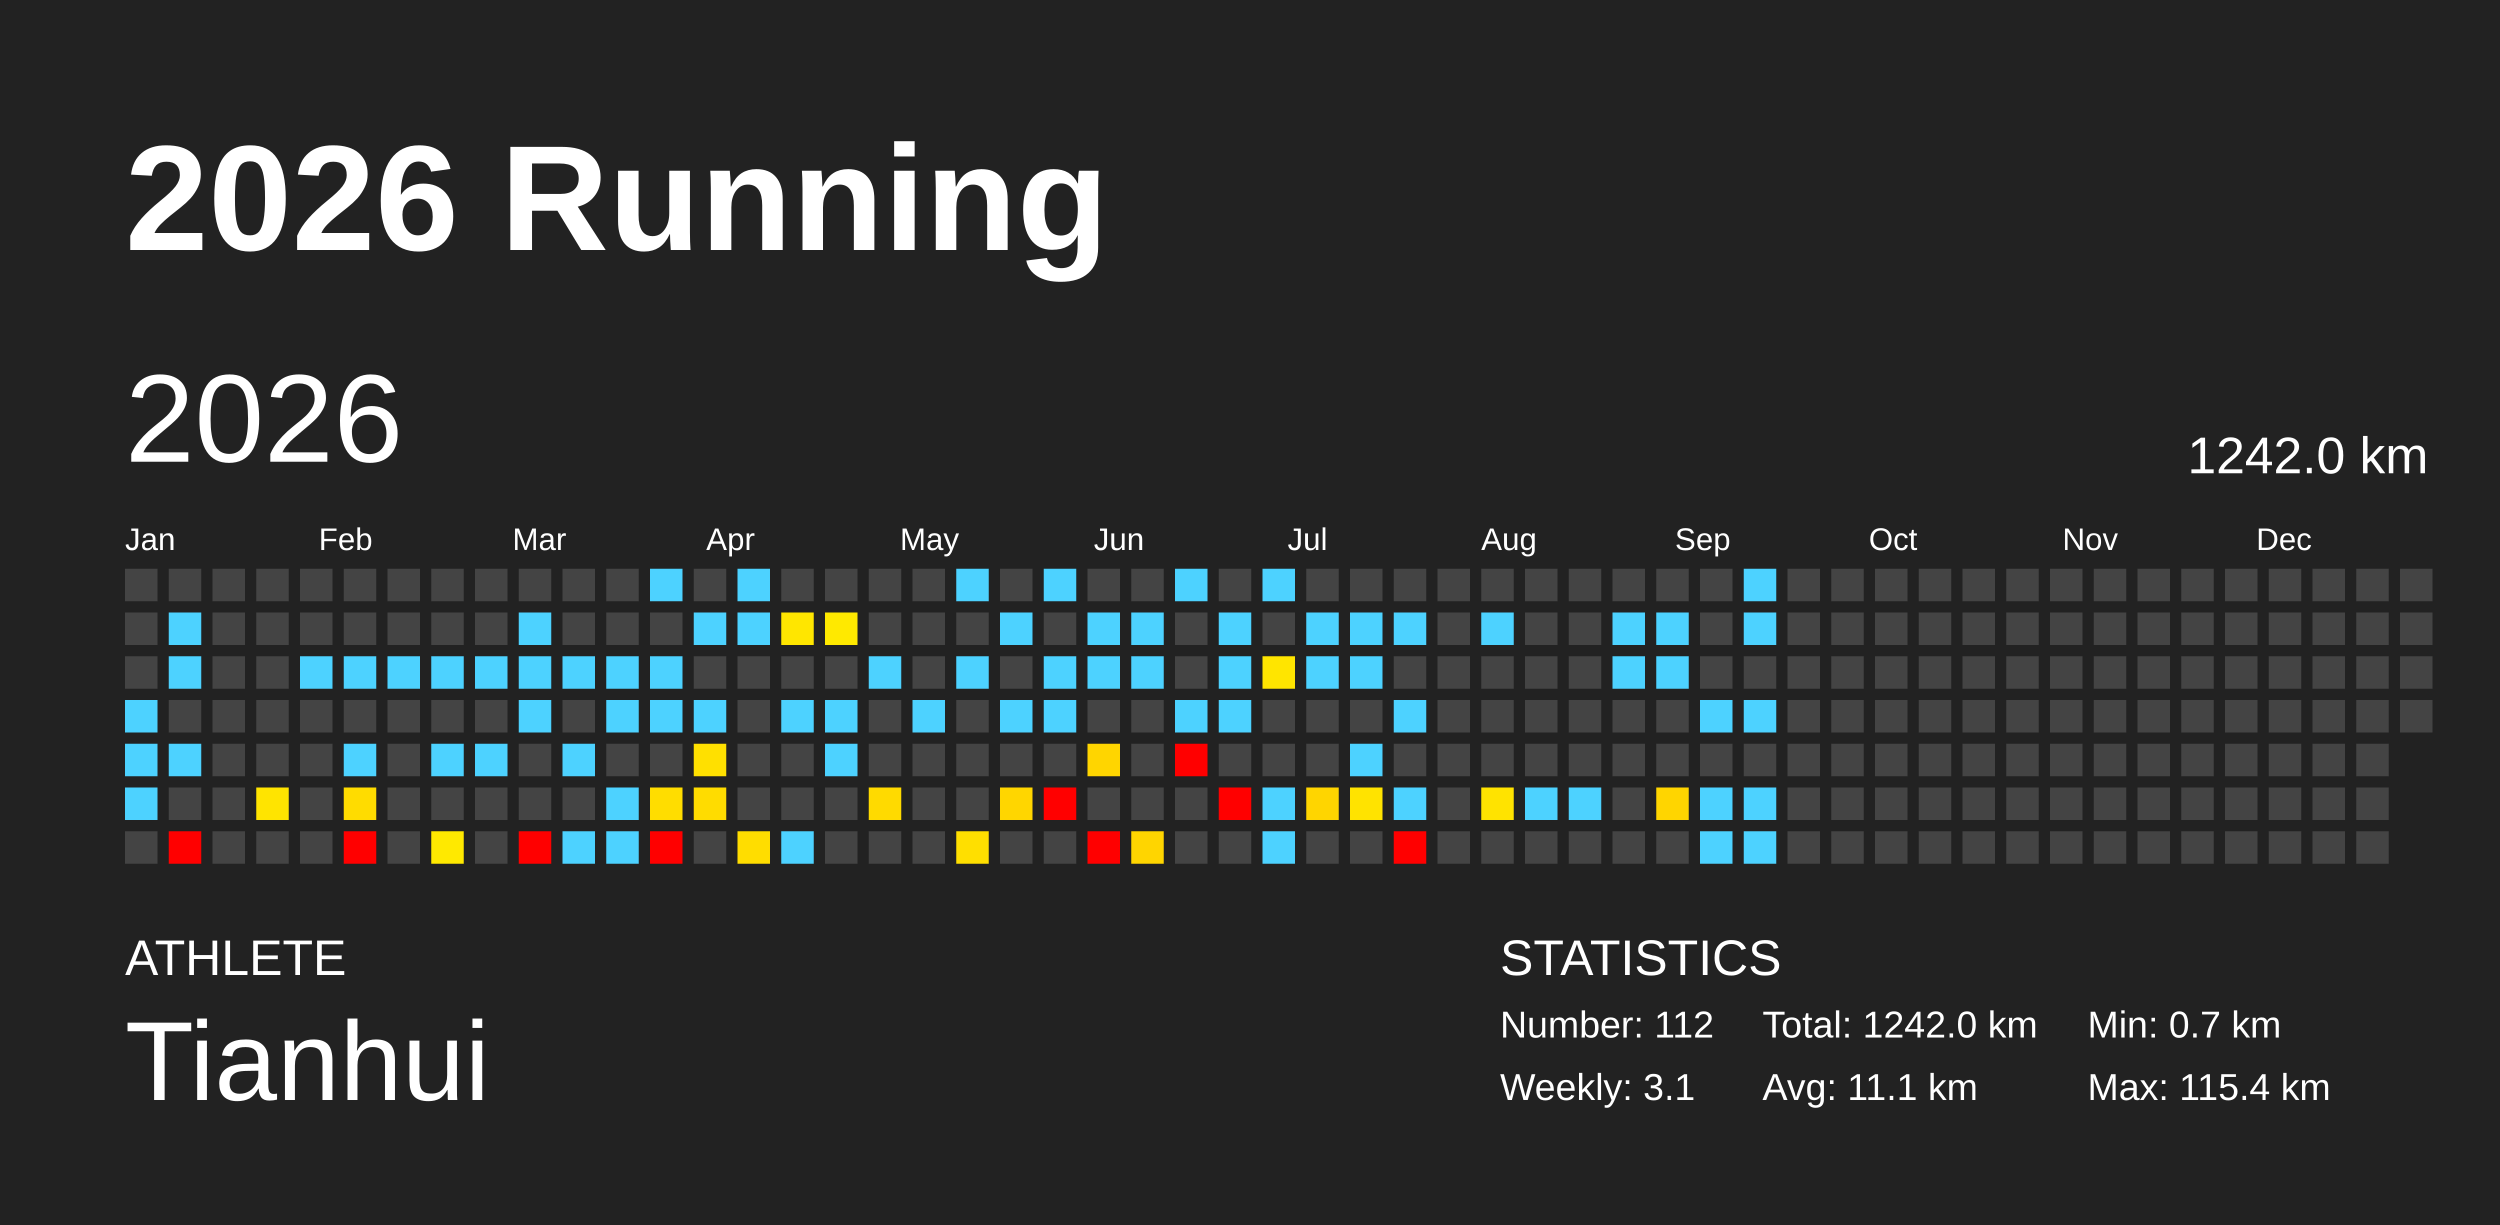
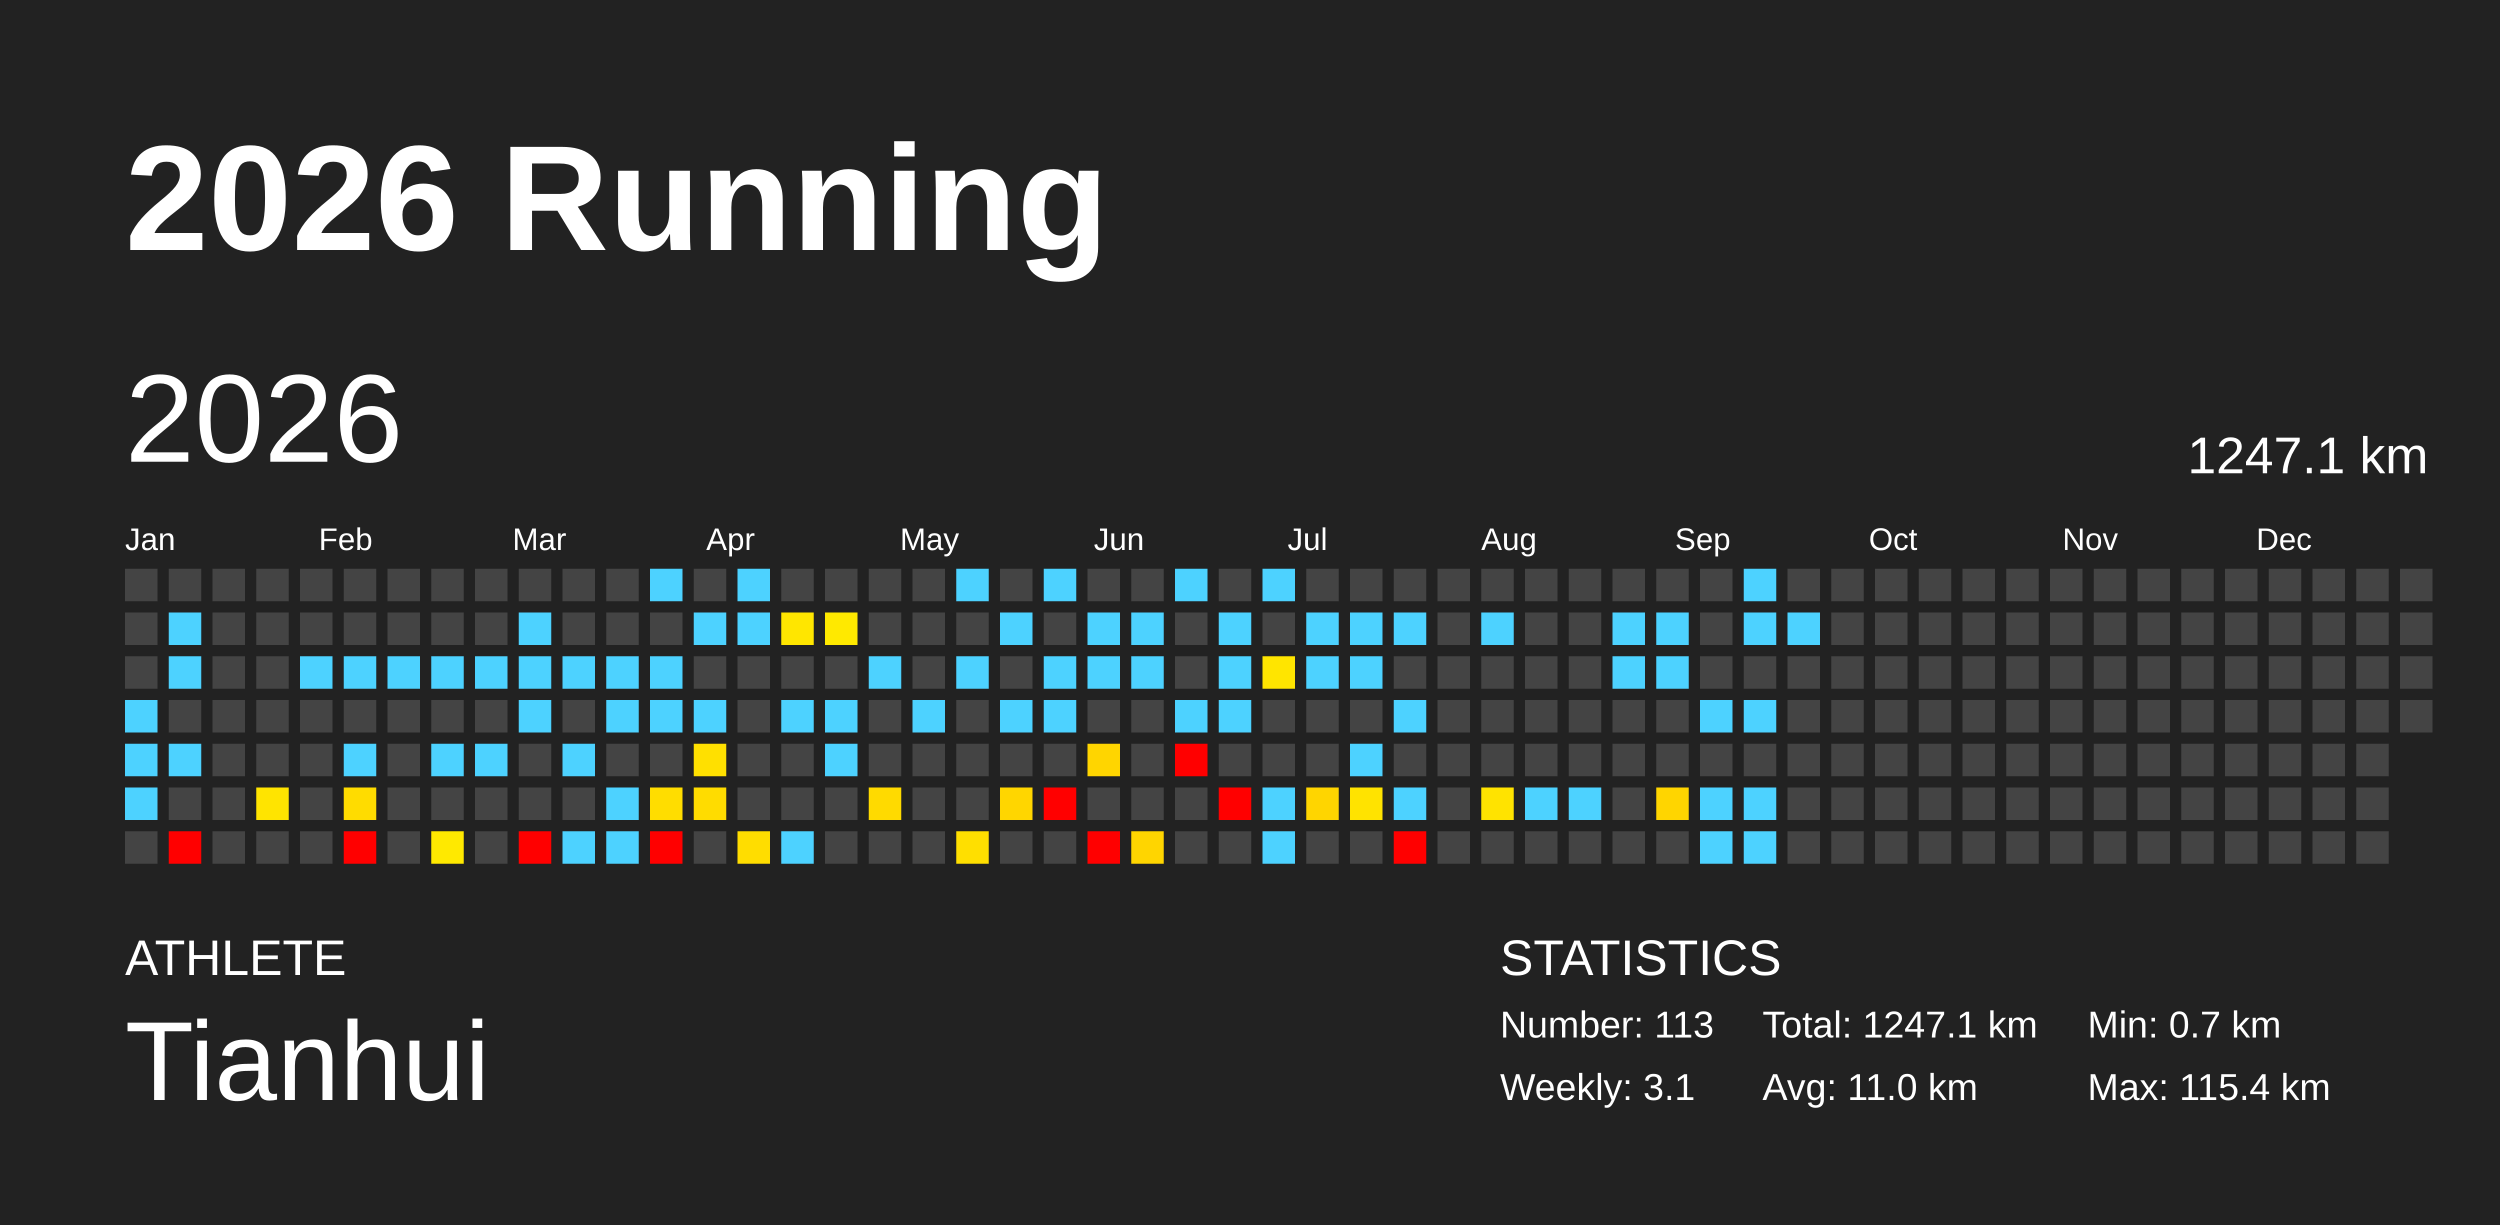
<svg xmlns="http://www.w3.org/2000/svg" baseProfile="full" height="98mm" version="1.1" viewBox="0,0,200,98" width="200mm">
  <defs />
  <rect fill="#222222" height="98" width="200" x="0" y="0" />
  <text fill="#FFFFFF" style="font-size:12px; font-family:Arial; font-weight:bold;" x="10" y="20">2026 Running</text>
  <text fill="#FFFFFF" style="font-size:4px; font-family:Arial" x="10" y="78">ATHLETE</text>
  <text fill="#FFFFFF" style="font-size:9px; font-family:Arial" x="10" y="88">Tianhui</text>
  <text fill="#FFFFFF" style="font-size:4px; font-family:Arial" x="120" y="78">STATISTICS</text>
-   <text fill="#FFFFFF" style="font-size:3px; font-family:Arial" x="120" y="83">Number: 112</text>
+   <text fill="#FFFFFF" style="font-size:3px; font-family:Arial" x="120" y="83">Number: 113</text>
  <text fill="#FFFFFF" style="font-size:3px; font-family:Arial" x="120" y="88">Weekly: 3.1</text>
-   <text fill="#FFFFFF" style="font-size:3px; font-family:Arial" x="141" y="83">Total: 1242.0 km</text>
-   <text fill="#FFFFFF" style="font-size:3px; font-family:Arial" x="141" y="88">Avg: 11.1 km</text>
+   <text fill="#FFFFFF" style="font-size:3px; font-family:Arial" x="141" y="83">Total: 1247.1 km</text>
+   <text fill="#FFFFFF" style="font-size:3px; font-family:Arial" x="141" y="88">Avg: 11.0 km</text>
  <text fill="#FFFFFF" style="font-size:3px; font-family:Arial" x="167" y="83">Min: 0.7 km</text>
  <text fill="#FFFFFF" style="font-size:3px; font-family:Arial" x="167" y="88">Max: 115.4 km</text>
  <text dominant-baseline="hanging" fill="#FFFFFF" style="font-size:10.0px; font-family:Arial;" x="10" y="30">2026</text>
-   <text dominant-baseline="hanging" fill="#FFFFFF" style="font-size:4.125px; font-family:Arial;" x="175" y="35">1242.0 km</text>
+   <text dominant-baseline="hanging" fill="#FFFFFF" style="font-size:4.125px; font-family:Arial;" x="175" y="35">1247.1 km</text>
  <text fill="#FFFFFF" style="font-size:2.5px; font-family:Arial" x="10.0" y="44">Jan</text>
  <text fill="#FFFFFF" style="font-size:2.5px; font-family:Arial" x="25.5" y="44">Feb</text>
  <text fill="#FFFFFF" style="font-size:2.5px; font-family:Arial" x="41.0" y="44">Mar</text>
  <text fill="#FFFFFF" style="font-size:2.5px; font-family:Arial" x="56.5" y="44">Apr</text>
  <text fill="#FFFFFF" style="font-size:2.5px; font-family:Arial" x="72.0" y="44">May</text>
  <text fill="#FFFFFF" style="font-size:2.5px; font-family:Arial" x="87.5" y="44">Jun</text>
  <text fill="#FFFFFF" style="font-size:2.5px; font-family:Arial" x="103.0" y="44">Jul</text>
  <text fill="#FFFFFF" style="font-size:2.5px; font-family:Arial" x="118.5" y="44">Aug</text>
  <text fill="#FFFFFF" style="font-size:2.5px; font-family:Arial" x="134.0" y="44">Sep</text>
  <text fill="#FFFFFF" style="font-size:2.5px; font-family:Arial" x="149.5" y="44">Oct</text>
  <text fill="#FFFFFF" style="font-size:2.5px; font-family:Arial" x="165.0" y="44">Nov</text>
  <text fill="#FFFFFF" style="font-size:2.5px; font-family:Arial" x="180.5" y="44">Dec</text>
  <rect fill="#444444" height="2.6" width="2.6" x="10.0" y="45.5" />
  <rect fill="#444444" height="2.6" width="2.6" x="10.0" y="49.0" />
  <rect fill="#444444" height="2.6" width="2.6" x="10.0" y="52.5" />
  <rect fill="#4dd2ff" height="2.6" width="2.6" x="10.0" y="56.0" />
  <rect fill="#4dd2ff" height="2.6" width="2.6" x="10.0" y="59.5" />
  <rect fill="#4dd2ff" height="2.6" width="2.6" x="10.0" y="63.0" />
  <rect fill="#444444" height="2.6" width="2.6" x="10.0" y="66.5" />
  <rect fill="#444444" height="2.6" width="2.6" x="13.5" y="45.5" />
  <rect fill="#4dd2ff" height="2.6" width="2.6" x="13.5" y="49.0" />
  <rect fill="#4dd2ff" height="2.6" width="2.6" x="13.5" y="52.5" />
  <rect fill="#444444" height="2.6" width="2.6" x="13.5" y="56.0" />
  <rect fill="#4dd2ff" height="2.6" width="2.6" x="13.5" y="59.5" />
  <rect fill="#444444" height="2.6" width="2.6" x="13.5" y="63.0" />
  <rect fill="red" height="2.6" width="2.6" x="13.5" y="66.5" />
  <rect fill="#444444" height="2.6" width="2.6" x="17.0" y="45.5" />
  <rect fill="#444444" height="2.6" width="2.6" x="17.0" y="49.0" />
  <rect fill="#444444" height="2.6" width="2.6" x="17.0" y="52.5" />
  <rect fill="#444444" height="2.6" width="2.6" x="17.0" y="56.0" />
  <rect fill="#444444" height="2.6" width="2.6" x="17.0" y="59.5" />
  <rect fill="#444444" height="2.6" width="2.6" x="17.0" y="63.0" />
  <rect fill="#444444" height="2.6" width="2.6" x="17.0" y="66.5" />
  <rect fill="#444444" height="2.6" width="2.6" x="20.5" y="45.5" />
  <rect fill="#444444" height="2.6" width="2.6" x="20.5" y="49.0" />
  <rect fill="#444444" height="2.6" width="2.6" x="20.5" y="52.5" />
  <rect fill="#444444" height="2.6" width="2.6" x="20.5" y="56.0" />
  <rect fill="#444444" height="2.6" width="2.6" x="20.5" y="59.5" />
  <rect fill="#ffe400" height="2.6" width="2.6" x="20.5" y="63.0" />
  <rect fill="#444444" height="2.6" width="2.6" x="20.5" y="66.5" />
  <rect fill="#444444" height="2.6" width="2.6" x="24.0" y="45.5" />
  <rect fill="#444444" height="2.6" width="2.6" x="24.0" y="49.0" />
  <rect fill="#4dd2ff" height="2.6" width="2.6" x="24.0" y="52.5" />
  <rect fill="#444444" height="2.6" width="2.6" x="24.0" y="56.0" />
  <rect fill="#444444" height="2.6" width="2.6" x="24.0" y="59.5" />
  <rect fill="#444444" height="2.6" width="2.6" x="24.0" y="63.0" />
  <rect fill="#444444" height="2.6" width="2.6" x="24.0" y="66.5" />
  <rect fill="#444444" height="2.6" width="2.6" x="27.5" y="45.5" />
  <rect fill="#444444" height="2.6" width="2.6" x="27.5" y="49.0" />
  <rect fill="#4dd2ff" height="2.6" width="2.6" x="27.5" y="52.5" />
  <rect fill="#444444" height="2.6" width="2.6" x="27.5" y="56.0" />
  <rect fill="#4dd2ff" height="2.6" width="2.6" x="27.5" y="59.5" />
  <rect fill="#ffdc00" height="2.6" width="2.6" x="27.5" y="63.0" />
  <rect fill="red" height="2.6" width="2.6" x="27.5" y="66.5" />
  <rect fill="#444444" height="2.6" width="2.6" x="31.0" y="45.5" />
  <rect fill="#444444" height="2.6" width="2.6" x="31.0" y="49.0" />
  <rect fill="#4dd2ff" height="2.6" width="2.6" x="31.0" y="52.5" />
  <rect fill="#444444" height="2.6" width="2.6" x="31.0" y="56.0" />
  <rect fill="#444444" height="2.6" width="2.6" x="31.0" y="59.5" />
  <rect fill="#444444" height="2.6" width="2.6" x="31.0" y="63.0" />
  <rect fill="#444444" height="2.6" width="2.6" x="31.0" y="66.5" />
  <rect fill="#444444" height="2.6" width="2.6" x="34.5" y="45.5" />
  <rect fill="#444444" height="2.6" width="2.6" x="34.5" y="49.0" />
  <rect fill="#4dd2ff" height="2.6" width="2.6" x="34.5" y="52.5" />
  <rect fill="#444444" height="2.6" width="2.6" x="34.5" y="56.0" />
  <rect fill="#4dd2ff" height="2.6" width="2.6" x="34.5" y="59.5" />
  <rect fill="#444444" height="2.6" width="2.6" x="34.5" y="63.0" />
  <rect fill="#ffe900" height="2.6" width="2.6" x="34.5" y="66.5" />
  <rect fill="#444444" height="2.6" width="2.6" x="38.0" y="45.5" />
  <rect fill="#444444" height="2.6" width="2.6" x="38.0" y="49.0" />
  <rect fill="#4dd2ff" height="2.6" width="2.6" x="38.0" y="52.5" />
  <rect fill="#444444" height="2.6" width="2.6" x="38.0" y="56.0" />
  <rect fill="#4dd2ff" height="2.6" width="2.6" x="38.0" y="59.5" />
  <rect fill="#444444" height="2.6" width="2.6" x="38.0" y="63.0" />
  <rect fill="#444444" height="2.6" width="2.6" x="38.0" y="66.5" />
  <rect fill="#444444" height="2.6" width="2.6" x="41.5" y="45.5" />
  <rect fill="#4dd2ff" height="2.6" width="2.6" x="41.5" y="49.0" />
  <rect fill="#4dd2ff" height="2.6" width="2.6" x="41.5" y="52.5" />
  <rect fill="#4dd2ff" height="2.6" width="2.6" x="41.5" y="56.0" />
  <rect fill="#444444" height="2.6" width="2.6" x="41.5" y="59.5" />
  <rect fill="#444444" height="2.6" width="2.6" x="41.5" y="63.0" />
  <rect fill="red" height="2.6" width="2.6" x="41.5" y="66.5" />
  <rect fill="#444444" height="2.6" width="2.6" x="45.0" y="45.5" />
  <rect fill="#444444" height="2.6" width="2.6" x="45.0" y="49.0" />
  <rect fill="#4dd2ff" height="2.6" width="2.6" x="45.0" y="52.5" />
  <rect fill="#444444" height="2.6" width="2.6" x="45.0" y="56.0" />
  <rect fill="#4dd2ff" height="2.6" width="2.6" x="45.0" y="59.5" />
  <rect fill="#444444" height="2.6" width="2.6" x="45.0" y="63.0" />
  <rect fill="#4dd2ff" height="2.6" width="2.6" x="45.0" y="66.5" />
  <rect fill="#444444" height="2.6" width="2.6" x="48.5" y="45.5" />
  <rect fill="#444444" height="2.6" width="2.6" x="48.5" y="49.0" />
  <rect fill="#4dd2ff" height="2.6" width="2.6" x="48.5" y="52.5" />
  <rect fill="#4dd2ff" height="2.6" width="2.6" x="48.5" y="56.0" />
  <rect fill="#444444" height="2.6" width="2.6" x="48.5" y="59.5" />
  <rect fill="#4dd2ff" height="2.6" width="2.6" x="48.5" y="63.0" />
  <rect fill="#4dd2ff" height="2.6" width="2.6" x="48.5" y="66.5" />
  <rect fill="#4dd2ff" height="2.6" width="2.6" x="52.0" y="45.5" />
  <rect fill="#444444" height="2.6" width="2.6" x="52.0" y="49.0" />
  <rect fill="#4dd2ff" height="2.6" width="2.6" x="52.0" y="52.5" />
  <rect fill="#4dd2ff" height="2.6" width="2.6" x="52.0" y="56.0" />
  <rect fill="#444444" height="2.6" width="2.6" x="52.0" y="59.5" />
  <rect fill="#ffdd00" height="2.6" width="2.6" x="52.0" y="63.0" />
  <rect fill="red" height="2.6" width="2.6" x="52.0" y="66.5" />
  <rect fill="#444444" height="2.6" width="2.6" x="55.5" y="45.5" />
  <rect fill="#4dd2ff" height="2.6" width="2.6" x="55.5" y="49.0" />
  <rect fill="#444444" height="2.6" width="2.6" x="55.5" y="52.5" />
  <rect fill="#4dd2ff" height="2.6" width="2.6" x="55.5" y="56.0" />
  <rect fill="#ffe000" height="2.6" width="2.6" x="55.5" y="59.5" />
  <rect fill="#ffdc00" height="2.6" width="2.6" x="55.5" y="63.0" />
  <rect fill="#444444" height="2.6" width="2.6" x="55.5" y="66.5" />
  <rect fill="#4dd2ff" height="2.6" width="2.6" x="59.0" y="45.5" />
  <rect fill="#4dd2ff" height="2.6" width="2.6" x="59.0" y="49.0" />
  <rect fill="#444444" height="2.6" width="2.6" x="59.0" y="52.5" />
  <rect fill="#444444" height="2.6" width="2.6" x="59.0" y="56.0" />
  <rect fill="#444444" height="2.6" width="2.6" x="59.0" y="59.5" />
  <rect fill="#444444" height="2.6" width="2.6" x="59.0" y="63.0" />
  <rect fill="#ffdd00" height="2.6" width="2.6" x="59.0" y="66.5" />
  <rect fill="#444444" height="2.6" width="2.6" x="62.5" y="45.5" />
  <rect fill="#ffe600" height="2.6" width="2.6" x="62.5" y="49.0" />
  <rect fill="#444444" height="2.6" width="2.6" x="62.5" y="52.5" />
  <rect fill="#4dd2ff" height="2.6" width="2.6" x="62.5" y="56.0" />
  <rect fill="#444444" height="2.6" width="2.6" x="62.5" y="59.5" />
  <rect fill="#444444" height="2.6" width="2.6" x="62.5" y="63.0" />
  <rect fill="#4dd2ff" height="2.6" width="2.6" x="62.5" y="66.5" />
  <rect fill="#444444" height="2.6" width="2.6" x="66.0" y="45.5" />
  <rect fill="#ffe900" height="2.6" width="2.6" x="66.0" y="49.0" />
  <rect fill="#444444" height="2.6" width="2.6" x="66.0" y="52.5" />
  <rect fill="#4dd2ff" height="2.6" width="2.6" x="66.0" y="56.0" />
  <rect fill="#4dd2ff" height="2.6" width="2.6" x="66.0" y="59.5" />
  <rect fill="#444444" height="2.6" width="2.6" x="66.0" y="63.0" />
  <rect fill="#444444" height="2.6" width="2.6" x="66.0" y="66.5" />
  <rect fill="#444444" height="2.6" width="2.6" x="69.5" y="45.5" />
  <rect fill="#444444" height="2.6" width="2.6" x="69.5" y="49.0" />
  <rect fill="#4dd2ff" height="2.6" width="2.6" x="69.5" y="52.5" />
  <rect fill="#444444" height="2.6" width="2.6" x="69.5" y="56.0" />
  <rect fill="#444444" height="2.6" width="2.6" x="69.5" y="59.5" />
  <rect fill="#ffda00" height="2.6" width="2.6" x="69.5" y="63.0" />
  <rect fill="#444444" height="2.6" width="2.6" x="69.5" y="66.5" />
  <rect fill="#444444" height="2.6" width="2.6" x="73.0" y="45.5" />
  <rect fill="#444444" height="2.6" width="2.6" x="73.0" y="49.0" />
  <rect fill="#444444" height="2.6" width="2.6" x="73.0" y="52.5" />
  <rect fill="#4dd2ff" height="2.6" width="2.6" x="73.0" y="56.0" />
  <rect fill="#444444" height="2.6" width="2.6" x="73.0" y="59.5" />
  <rect fill="#444444" height="2.6" width="2.6" x="73.0" y="63.0" />
  <rect fill="#444444" height="2.6" width="2.6" x="73.0" y="66.5" />
  <rect fill="#4dd2ff" height="2.6" width="2.6" x="76.5" y="45.5" />
  <rect fill="#444444" height="2.6" width="2.6" x="76.5" y="49.0" />
  <rect fill="#4dd2ff" height="2.6" width="2.6" x="76.5" y="52.5" />
  <rect fill="#444444" height="2.6" width="2.6" x="76.5" y="56.0" />
  <rect fill="#444444" height="2.6" width="2.6" x="76.5" y="59.5" />
  <rect fill="#444444" height="2.6" width="2.6" x="76.5" y="63.0" />
  <rect fill="#ffdf00" height="2.6" width="2.6" x="76.5" y="66.5" />
  <rect fill="#444444" height="2.6" width="2.6" x="80.0" y="45.5" />
  <rect fill="#4dd2ff" height="2.6" width="2.6" x="80.0" y="49.0" />
  <rect fill="#444444" height="2.6" width="2.6" x="80.0" y="52.5" />
  <rect fill="#4dd2ff" height="2.6" width="2.6" x="80.0" y="56.0" />
  <rect fill="#444444" height="2.6" width="2.6" x="80.0" y="59.5" />
  <rect fill="#ffd600" height="2.6" width="2.6" x="80.0" y="63.0" />
  <rect fill="#444444" height="2.6" width="2.6" x="80.0" y="66.5" />
  <rect fill="#4dd2ff" height="2.6" width="2.6" x="83.5" y="45.5" />
  <rect fill="#444444" height="2.6" width="2.6" x="83.5" y="49.0" />
  <rect fill="#4dd2ff" height="2.6" width="2.6" x="83.5" y="52.5" />
  <rect fill="#4dd2ff" height="2.6" width="2.6" x="83.5" y="56.0" />
  <rect fill="#444444" height="2.6" width="2.6" x="83.5" y="59.5" />
  <rect fill="red" height="2.6" width="2.6" x="83.5" y="63.0" />
  <rect fill="#444444" height="2.6" width="2.6" x="83.5" y="66.5" />
  <rect fill="#444444" height="2.6" width="2.6" x="87.0" y="45.5" />
  <rect fill="#4dd2ff" height="2.6" width="2.6" x="87.0" y="49.0" />
  <rect fill="#4dd2ff" height="2.6" width="2.6" x="87.0" y="52.5" />
  <rect fill="#444444" height="2.6" width="2.6" x="87.0" y="56.0" />
  <rect fill="#ffd500" height="2.6" width="2.6" x="87.0" y="59.5" />
  <rect fill="#444444" height="2.6" width="2.6" x="87.0" y="63.0" />
  <rect fill="red" height="2.6" width="2.6" x="87.0" y="66.5" />
  <rect fill="#444444" height="2.6" width="2.6" x="90.5" y="45.5" />
  <rect fill="#4dd2ff" height="2.6" width="2.6" x="90.5" y="49.0" />
  <rect fill="#4dd2ff" height="2.6" width="2.6" x="90.5" y="52.5" />
  <rect fill="#444444" height="2.6" width="2.6" x="90.5" y="56.0" />
  <rect fill="#444444" height="2.6" width="2.6" x="90.5" y="59.5" />
  <rect fill="#444444" height="2.6" width="2.6" x="90.5" y="63.0" />
  <rect fill="#ffd500" height="2.6" width="2.6" x="90.5" y="66.5" />
  <rect fill="#4dd2ff" height="2.6" width="2.6" x="94.0" y="45.5" />
  <rect fill="#444444" height="2.6" width="2.6" x="94.0" y="49.0" />
  <rect fill="#444444" height="2.6" width="2.6" x="94.0" y="52.5" />
  <rect fill="#4dd2ff" height="2.6" width="2.6" x="94.0" y="56.0" />
  <rect fill="red" height="2.6" width="2.6" x="94.0" y="59.5" />
  <rect fill="#444444" height="2.6" width="2.6" x="94.0" y="63.0" />
  <rect fill="#444444" height="2.6" width="2.6" x="94.0" y="66.5" />
  <rect fill="#444444" height="2.6" width="2.6" x="97.5" y="45.5" />
  <rect fill="#4dd2ff" height="2.6" width="2.6" x="97.5" y="49.0" />
  <rect fill="#4dd2ff" height="2.6" width="2.6" x="97.5" y="52.5" />
  <rect fill="#4dd2ff" height="2.6" width="2.6" x="97.5" y="56.0" />
  <rect fill="#444444" height="2.6" width="2.6" x="97.5" y="59.5" />
  <rect fill="red" height="2.6" width="2.6" x="97.5" y="63.0" />
  <rect fill="#444444" height="2.6" width="2.6" x="97.5" y="66.5" />
  <rect fill="#4dd2ff" height="2.6" width="2.6" x="101.0" y="45.5" />
  <rect fill="#444444" height="2.6" width="2.6" x="101.0" y="49.0" />
  <rect fill="#ffe500" height="2.6" width="2.6" x="101.0" y="52.5" />
  <rect fill="#444444" height="2.6" width="2.6" x="101.0" y="56.0" />
  <rect fill="#444444" height="2.6" width="2.6" x="101.0" y="59.5" />
  <rect fill="#4dd2ff" height="2.6" width="2.6" x="101.0" y="63.0" />
  <rect fill="#4dd2ff" height="2.6" width="2.6" x="101.0" y="66.5" />
  <rect fill="#444444" height="2.6" width="2.6" x="104.5" y="45.5" />
  <rect fill="#4dd2ff" height="2.6" width="2.6" x="104.5" y="49.0" />
  <rect fill="#4dd2ff" height="2.6" width="2.6" x="104.5" y="52.5" />
  <rect fill="#444444" height="2.6" width="2.6" x="104.5" y="56.0" />
  <rect fill="#444444" height="2.6" width="2.6" x="104.5" y="59.5" />
  <rect fill="#ffd500" height="2.6" width="2.6" x="104.5" y="63.0" />
  <rect fill="#444444" height="2.6" width="2.6" x="104.5" y="66.5" />
  <rect fill="#444444" height="2.6" width="2.6" x="108.0" y="45.5" />
  <rect fill="#4dd2ff" height="2.6" width="2.6" x="108.0" y="49.0" />
  <rect fill="#4dd2ff" height="2.6" width="2.6" x="108.0" y="52.5" />
  <rect fill="#444444" height="2.6" width="2.6" x="108.0" y="56.0" />
  <rect fill="#4dd2ff" height="2.6" width="2.6" x="108.0" y="59.5" />
  <rect fill="#ffe300" height="2.6" width="2.6" x="108.0" y="63.0" />
  <rect fill="#444444" height="2.6" width="2.6" x="108.0" y="66.5" />
  <rect fill="#444444" height="2.6" width="2.6" x="111.5" y="45.5" />
  <rect fill="#4dd2ff" height="2.6" width="2.6" x="111.5" y="49.0" />
  <rect fill="#444444" height="2.6" width="2.6" x="111.5" y="52.5" />
  <rect fill="#4dd2ff" height="2.6" width="2.6" x="111.5" y="56.0" />
  <rect fill="#444444" height="2.6" width="2.6" x="111.5" y="59.5" />
  <rect fill="#4dd2ff" height="2.6" width="2.6" x="111.5" y="63.0" />
  <rect fill="red" height="2.6" width="2.6" x="111.5" y="66.5" />
  <rect fill="#444444" height="2.6" width="2.6" x="115.0" y="45.5" />
  <rect fill="#444444" height="2.6" width="2.6" x="115.0" y="49.0" />
  <rect fill="#444444" height="2.6" width="2.6" x="115.0" y="52.5" />
  <rect fill="#444444" height="2.6" width="2.6" x="115.0" y="56.0" />
  <rect fill="#444444" height="2.6" width="2.6" x="115.0" y="59.5" />
  <rect fill="#444444" height="2.6" width="2.6" x="115.0" y="63.0" />
  <rect fill="#444444" height="2.6" width="2.6" x="115.0" y="66.5" />
  <rect fill="#444444" height="2.6" width="2.6" x="118.5" y="45.5" />
  <rect fill="#4dd2ff" height="2.6" width="2.6" x="118.5" y="49.0" />
  <rect fill="#444444" height="2.6" width="2.6" x="118.5" y="52.5" />
  <rect fill="#444444" height="2.6" width="2.6" x="118.5" y="56.0" />
  <rect fill="#444444" height="2.6" width="2.6" x="118.5" y="59.5" />
  <rect fill="#ffe300" height="2.6" width="2.6" x="118.5" y="63.0" />
  <rect fill="#444444" height="2.6" width="2.6" x="118.5" y="66.5" />
  <rect fill="#444444" height="2.6" width="2.6" x="122.0" y="45.5" />
  <rect fill="#444444" height="2.6" width="2.6" x="122.0" y="49.0" />
  <rect fill="#444444" height="2.6" width="2.6" x="122.0" y="52.5" />
  <rect fill="#444444" height="2.6" width="2.6" x="122.0" y="56.0" />
  <rect fill="#444444" height="2.6" width="2.6" x="122.0" y="59.5" />
  <rect fill="#4dd2ff" height="2.6" width="2.6" x="122.0" y="63.0" />
  <rect fill="#444444" height="2.6" width="2.6" x="122.0" y="66.5" />
  <rect fill="#444444" height="2.6" width="2.6" x="125.5" y="45.5" />
  <rect fill="#444444" height="2.6" width="2.6" x="125.5" y="49.0" />
  <rect fill="#444444" height="2.6" width="2.6" x="125.5" y="52.5" />
  <rect fill="#444444" height="2.6" width="2.6" x="125.5" y="56.0" />
  <rect fill="#444444" height="2.6" width="2.6" x="125.5" y="59.5" />
  <rect fill="#4dd2ff" height="2.6" width="2.6" x="125.5" y="63.0" />
  <rect fill="#444444" height="2.6" width="2.6" x="125.5" y="66.5" />
  <rect fill="#444444" height="2.6" width="2.6" x="129.0" y="45.5" />
  <rect fill="#4dd2ff" height="2.6" width="2.6" x="129.0" y="49.0" />
  <rect fill="#4dd2ff" height="2.6" width="2.6" x="129.0" y="52.5" />
  <rect fill="#444444" height="2.6" width="2.6" x="129.0" y="56.0" />
  <rect fill="#444444" height="2.6" width="2.6" x="129.0" y="59.5" />
  <rect fill="#444444" height="2.6" width="2.6" x="129.0" y="63.0" />
  <rect fill="#444444" height="2.6" width="2.6" x="129.0" y="66.5" />
  <rect fill="#444444" height="2.6" width="2.6" x="132.5" y="45.5" />
  <rect fill="#4dd2ff" height="2.6" width="2.6" x="132.5" y="49.0" />
  <rect fill="#4dd2ff" height="2.6" width="2.6" x="132.5" y="52.5" />
  <rect fill="#444444" height="2.6" width="2.6" x="132.5" y="56.0" />
  <rect fill="#444444" height="2.6" width="2.6" x="132.5" y="59.5" />
  <rect fill="#ffd500" height="2.6" width="2.6" x="132.5" y="63.0" />
  <rect fill="#444444" height="2.6" width="2.6" x="132.5" y="66.5" />
  <rect fill="#444444" height="2.6" width="2.6" x="136.0" y="45.5" />
  <rect fill="#444444" height="2.6" width="2.6" x="136.0" y="49.0" />
  <rect fill="#444444" height="2.6" width="2.6" x="136.0" y="52.5" />
  <rect fill="#4dd2ff" height="2.6" width="2.6" x="136.0" y="56.0" />
  <rect fill="#444444" height="2.6" width="2.6" x="136.0" y="59.5" />
  <rect fill="#4dd2ff" height="2.6" width="2.6" x="136.0" y="63.0" />
  <rect fill="#4dd2ff" height="2.6" width="2.6" x="136.0" y="66.5" />
  <rect fill="#4dd2ff" height="2.6" width="2.6" x="139.5" y="45.5" />
  <rect fill="#4dd2ff" height="2.6" width="2.6" x="139.5" y="49.0" />
  <rect fill="#444444" height="2.6" width="2.6" x="139.5" y="52.5" />
  <rect fill="#4dd2ff" height="2.6" width="2.6" x="139.5" y="56.0" />
  <rect fill="#444444" height="2.6" width="2.6" x="139.5" y="59.5" />
  <rect fill="#4dd2ff" height="2.6" width="2.6" x="139.5" y="63.0" />
  <rect fill="#4dd2ff" height="2.6" width="2.6" x="139.5" y="66.5" />
  <rect fill="#444444" height="2.6" width="2.6" x="143.0" y="45.5" />
-   <rect fill="#444444" height="2.6" width="2.6" x="143.0" y="49.0" />
+   <rect fill="#4dd2ff" height="2.6" width="2.6" x="143.0" y="49.0" />
  <rect fill="#444444" height="2.6" width="2.6" x="143.0" y="52.5" />
  <rect fill="#444444" height="2.6" width="2.6" x="143.0" y="56.0" />
  <rect fill="#444444" height="2.6" width="2.6" x="143.0" y="59.5" />
  <rect fill="#444444" height="2.6" width="2.6" x="143.0" y="63.0" />
  <rect fill="#444444" height="2.6" width="2.6" x="143.0" y="66.5" />
  <rect fill="#444444" height="2.6" width="2.6" x="146.5" y="45.5" />
  <rect fill="#444444" height="2.6" width="2.6" x="146.5" y="49.0" />
  <rect fill="#444444" height="2.6" width="2.6" x="146.5" y="52.5" />
  <rect fill="#444444" height="2.6" width="2.6" x="146.5" y="56.0" />
  <rect fill="#444444" height="2.6" width="2.6" x="146.5" y="59.5" />
  <rect fill="#444444" height="2.6" width="2.6" x="146.5" y="63.0" />
  <rect fill="#444444" height="2.6" width="2.6" x="146.5" y="66.5" />
  <rect fill="#444444" height="2.6" width="2.6" x="150.0" y="45.5" />
  <rect fill="#444444" height="2.6" width="2.6" x="150.0" y="49.0" />
  <rect fill="#444444" height="2.6" width="2.6" x="150.0" y="52.5" />
  <rect fill="#444444" height="2.6" width="2.6" x="150.0" y="56.0" />
  <rect fill="#444444" height="2.6" width="2.6" x="150.0" y="59.5" />
  <rect fill="#444444" height="2.6" width="2.6" x="150.0" y="63.0" />
  <rect fill="#444444" height="2.6" width="2.6" x="150.0" y="66.5" />
  <rect fill="#444444" height="2.6" width="2.6" x="153.5" y="45.5" />
  <rect fill="#444444" height="2.6" width="2.6" x="153.5" y="49.0" />
  <rect fill="#444444" height="2.6" width="2.6" x="153.5" y="52.5" />
  <rect fill="#444444" height="2.6" width="2.6" x="153.5" y="56.0" />
  <rect fill="#444444" height="2.6" width="2.6" x="153.5" y="59.5" />
  <rect fill="#444444" height="2.6" width="2.6" x="153.5" y="63.0" />
  <rect fill="#444444" height="2.6" width="2.6" x="153.5" y="66.5" />
  <rect fill="#444444" height="2.6" width="2.6" x="157.0" y="45.5" />
  <rect fill="#444444" height="2.6" width="2.6" x="157.0" y="49.0" />
  <rect fill="#444444" height="2.6" width="2.6" x="157.0" y="52.5" />
  <rect fill="#444444" height="2.6" width="2.6" x="157.0" y="56.0" />
  <rect fill="#444444" height="2.6" width="2.6" x="157.0" y="59.5" />
  <rect fill="#444444" height="2.6" width="2.6" x="157.0" y="63.0" />
  <rect fill="#444444" height="2.6" width="2.6" x="157.0" y="66.5" />
  <rect fill="#444444" height="2.6" width="2.6" x="160.5" y="45.5" />
  <rect fill="#444444" height="2.6" width="2.6" x="160.5" y="49.0" />
  <rect fill="#444444" height="2.6" width="2.6" x="160.5" y="52.5" />
  <rect fill="#444444" height="2.6" width="2.6" x="160.5" y="56.0" />
  <rect fill="#444444" height="2.6" width="2.6" x="160.5" y="59.5" />
  <rect fill="#444444" height="2.6" width="2.6" x="160.5" y="63.0" />
  <rect fill="#444444" height="2.6" width="2.6" x="160.5" y="66.5" />
  <rect fill="#444444" height="2.6" width="2.6" x="164.0" y="45.5" />
  <rect fill="#444444" height="2.6" width="2.6" x="164.0" y="49.0" />
  <rect fill="#444444" height="2.6" width="2.6" x="164.0" y="52.5" />
  <rect fill="#444444" height="2.6" width="2.6" x="164.0" y="56.0" />
  <rect fill="#444444" height="2.6" width="2.6" x="164.0" y="59.5" />
  <rect fill="#444444" height="2.6" width="2.6" x="164.0" y="63.0" />
  <rect fill="#444444" height="2.6" width="2.6" x="164.0" y="66.5" />
  <rect fill="#444444" height="2.6" width="2.6" x="167.5" y="45.5" />
  <rect fill="#444444" height="2.6" width="2.6" x="167.5" y="49.0" />
  <rect fill="#444444" height="2.6" width="2.6" x="167.5" y="52.5" />
  <rect fill="#444444" height="2.6" width="2.6" x="167.5" y="56.0" />
  <rect fill="#444444" height="2.6" width="2.6" x="167.5" y="59.5" />
  <rect fill="#444444" height="2.6" width="2.6" x="167.5" y="63.0" />
  <rect fill="#444444" height="2.6" width="2.6" x="167.5" y="66.5" />
  <rect fill="#444444" height="2.6" width="2.6" x="171.0" y="45.5" />
  <rect fill="#444444" height="2.6" width="2.6" x="171.0" y="49.0" />
  <rect fill="#444444" height="2.6" width="2.6" x="171.0" y="52.5" />
  <rect fill="#444444" height="2.6" width="2.6" x="171.0" y="56.0" />
  <rect fill="#444444" height="2.6" width="2.6" x="171.0" y="59.5" />
  <rect fill="#444444" height="2.6" width="2.6" x="171.0" y="63.0" />
  <rect fill="#444444" height="2.6" width="2.6" x="171.0" y="66.5" />
  <rect fill="#444444" height="2.6" width="2.6" x="174.5" y="45.5" />
  <rect fill="#444444" height="2.6" width="2.6" x="174.5" y="49.0" />
  <rect fill="#444444" height="2.6" width="2.6" x="174.5" y="52.5" />
  <rect fill="#444444" height="2.6" width="2.6" x="174.5" y="56.0" />
  <rect fill="#444444" height="2.6" width="2.6" x="174.5" y="59.5" />
  <rect fill="#444444" height="2.6" width="2.6" x="174.5" y="63.0" />
  <rect fill="#444444" height="2.6" width="2.6" x="174.5" y="66.5" />
  <rect fill="#444444" height="2.6" width="2.6" x="178.0" y="45.5" />
  <rect fill="#444444" height="2.6" width="2.6" x="178.0" y="49.0" />
  <rect fill="#444444" height="2.6" width="2.6" x="178.0" y="52.5" />
  <rect fill="#444444" height="2.6" width="2.6" x="178.0" y="56.0" />
  <rect fill="#444444" height="2.6" width="2.6" x="178.0" y="59.5" />
  <rect fill="#444444" height="2.6" width="2.6" x="178.0" y="63.0" />
  <rect fill="#444444" height="2.6" width="2.6" x="178.0" y="66.5" />
  <rect fill="#444444" height="2.6" width="2.6" x="181.5" y="45.5" />
  <rect fill="#444444" height="2.6" width="2.6" x="181.5" y="49.0" />
  <rect fill="#444444" height="2.6" width="2.6" x="181.5" y="52.5" />
  <rect fill="#444444" height="2.6" width="2.6" x="181.5" y="56.0" />
  <rect fill="#444444" height="2.6" width="2.6" x="181.5" y="59.5" />
  <rect fill="#444444" height="2.6" width="2.6" x="181.5" y="63.0" />
  <rect fill="#444444" height="2.6" width="2.6" x="181.5" y="66.5" />
  <rect fill="#444444" height="2.6" width="2.6" x="185.0" y="45.5" />
  <rect fill="#444444" height="2.6" width="2.6" x="185.0" y="49.0" />
  <rect fill="#444444" height="2.6" width="2.6" x="185.0" y="52.5" />
  <rect fill="#444444" height="2.6" width="2.6" x="185.0" y="56.0" />
  <rect fill="#444444" height="2.6" width="2.6" x="185.0" y="59.5" />
  <rect fill="#444444" height="2.6" width="2.6" x="185.0" y="63.0" />
  <rect fill="#444444" height="2.6" width="2.6" x="185.0" y="66.5" />
  <rect fill="#444444" height="2.6" width="2.6" x="188.5" y="45.5" />
  <rect fill="#444444" height="2.6" width="2.6" x="188.5" y="49.0" />
  <rect fill="#444444" height="2.6" width="2.6" x="188.5" y="52.5" />
  <rect fill="#444444" height="2.6" width="2.6" x="188.5" y="56.0" />
  <rect fill="#444444" height="2.6" width="2.6" x="188.5" y="59.5" />
  <rect fill="#444444" height="2.6" width="2.6" x="188.5" y="63.0" />
  <rect fill="#444444" height="2.6" width="2.6" x="188.5" y="66.5" />
  <rect fill="#444444" height="2.6" width="2.6" x="192.0" y="45.5" />
  <rect fill="#444444" height="2.6" width="2.6" x="192.0" y="49.0" />
  <rect fill="#444444" height="2.6" width="2.6" x="192.0" y="52.5" />
  <rect fill="#444444" height="2.6" width="2.6" x="192.0" y="56.0" />
</svg>
